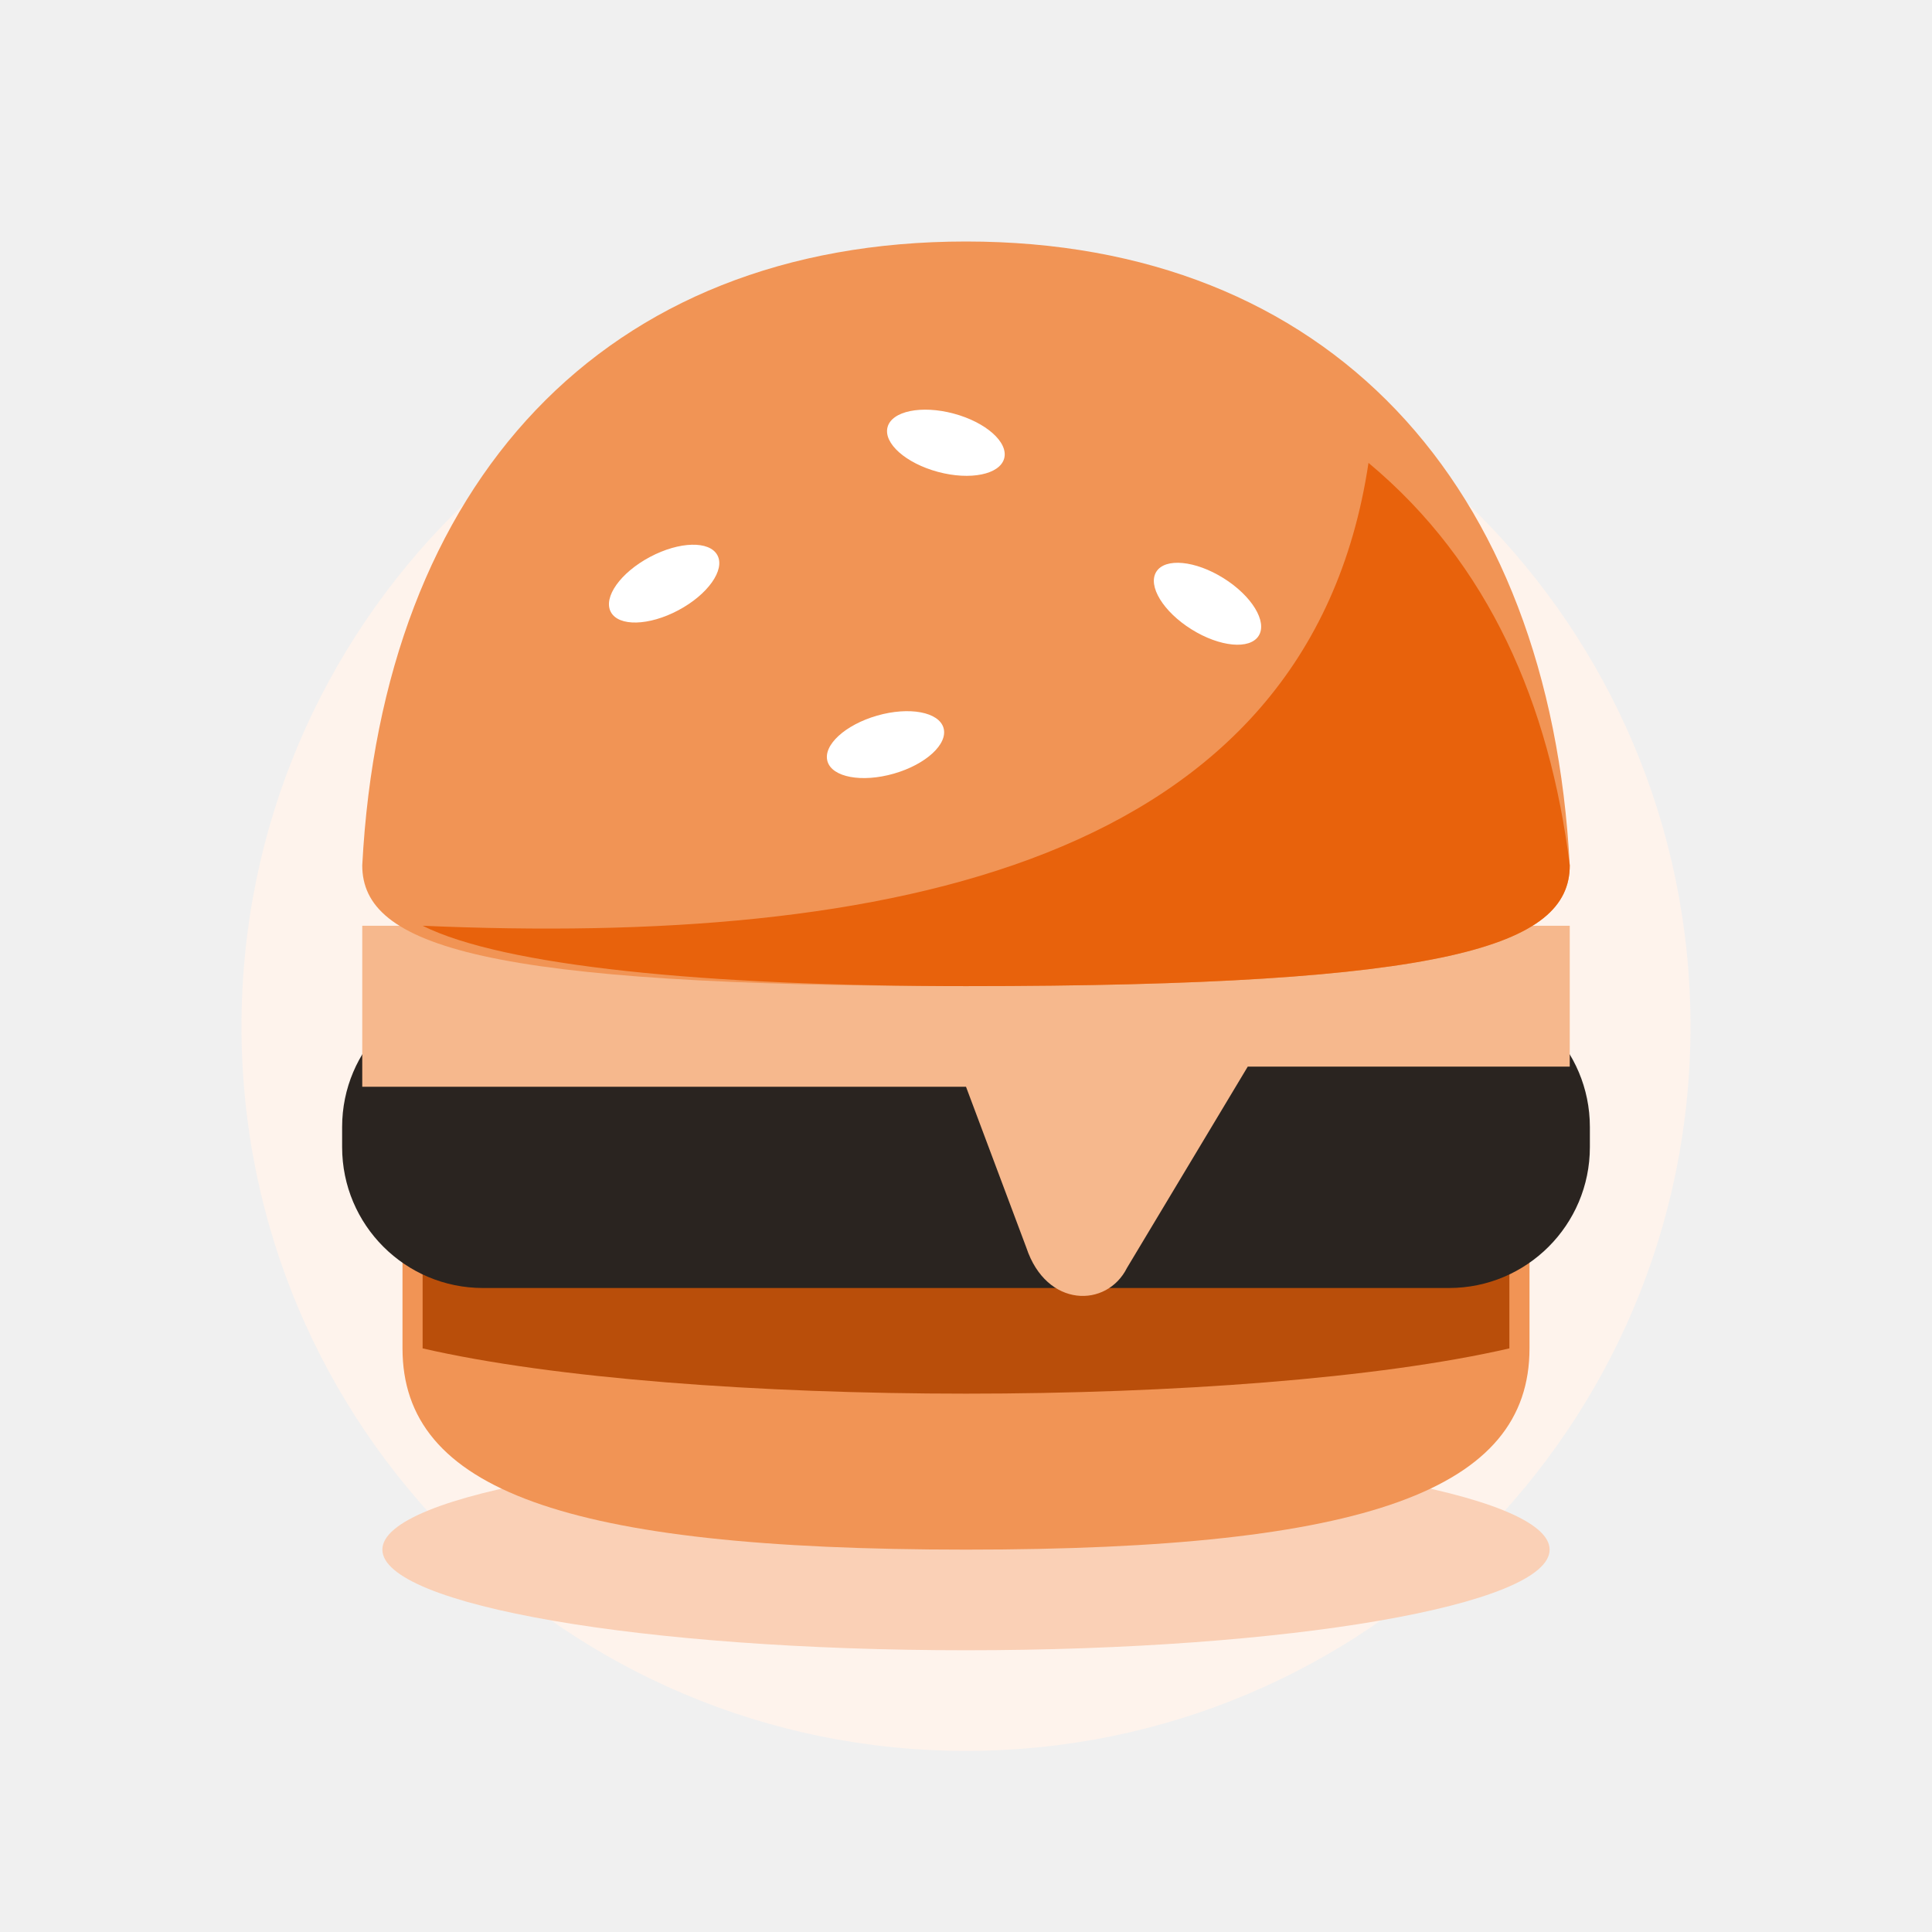
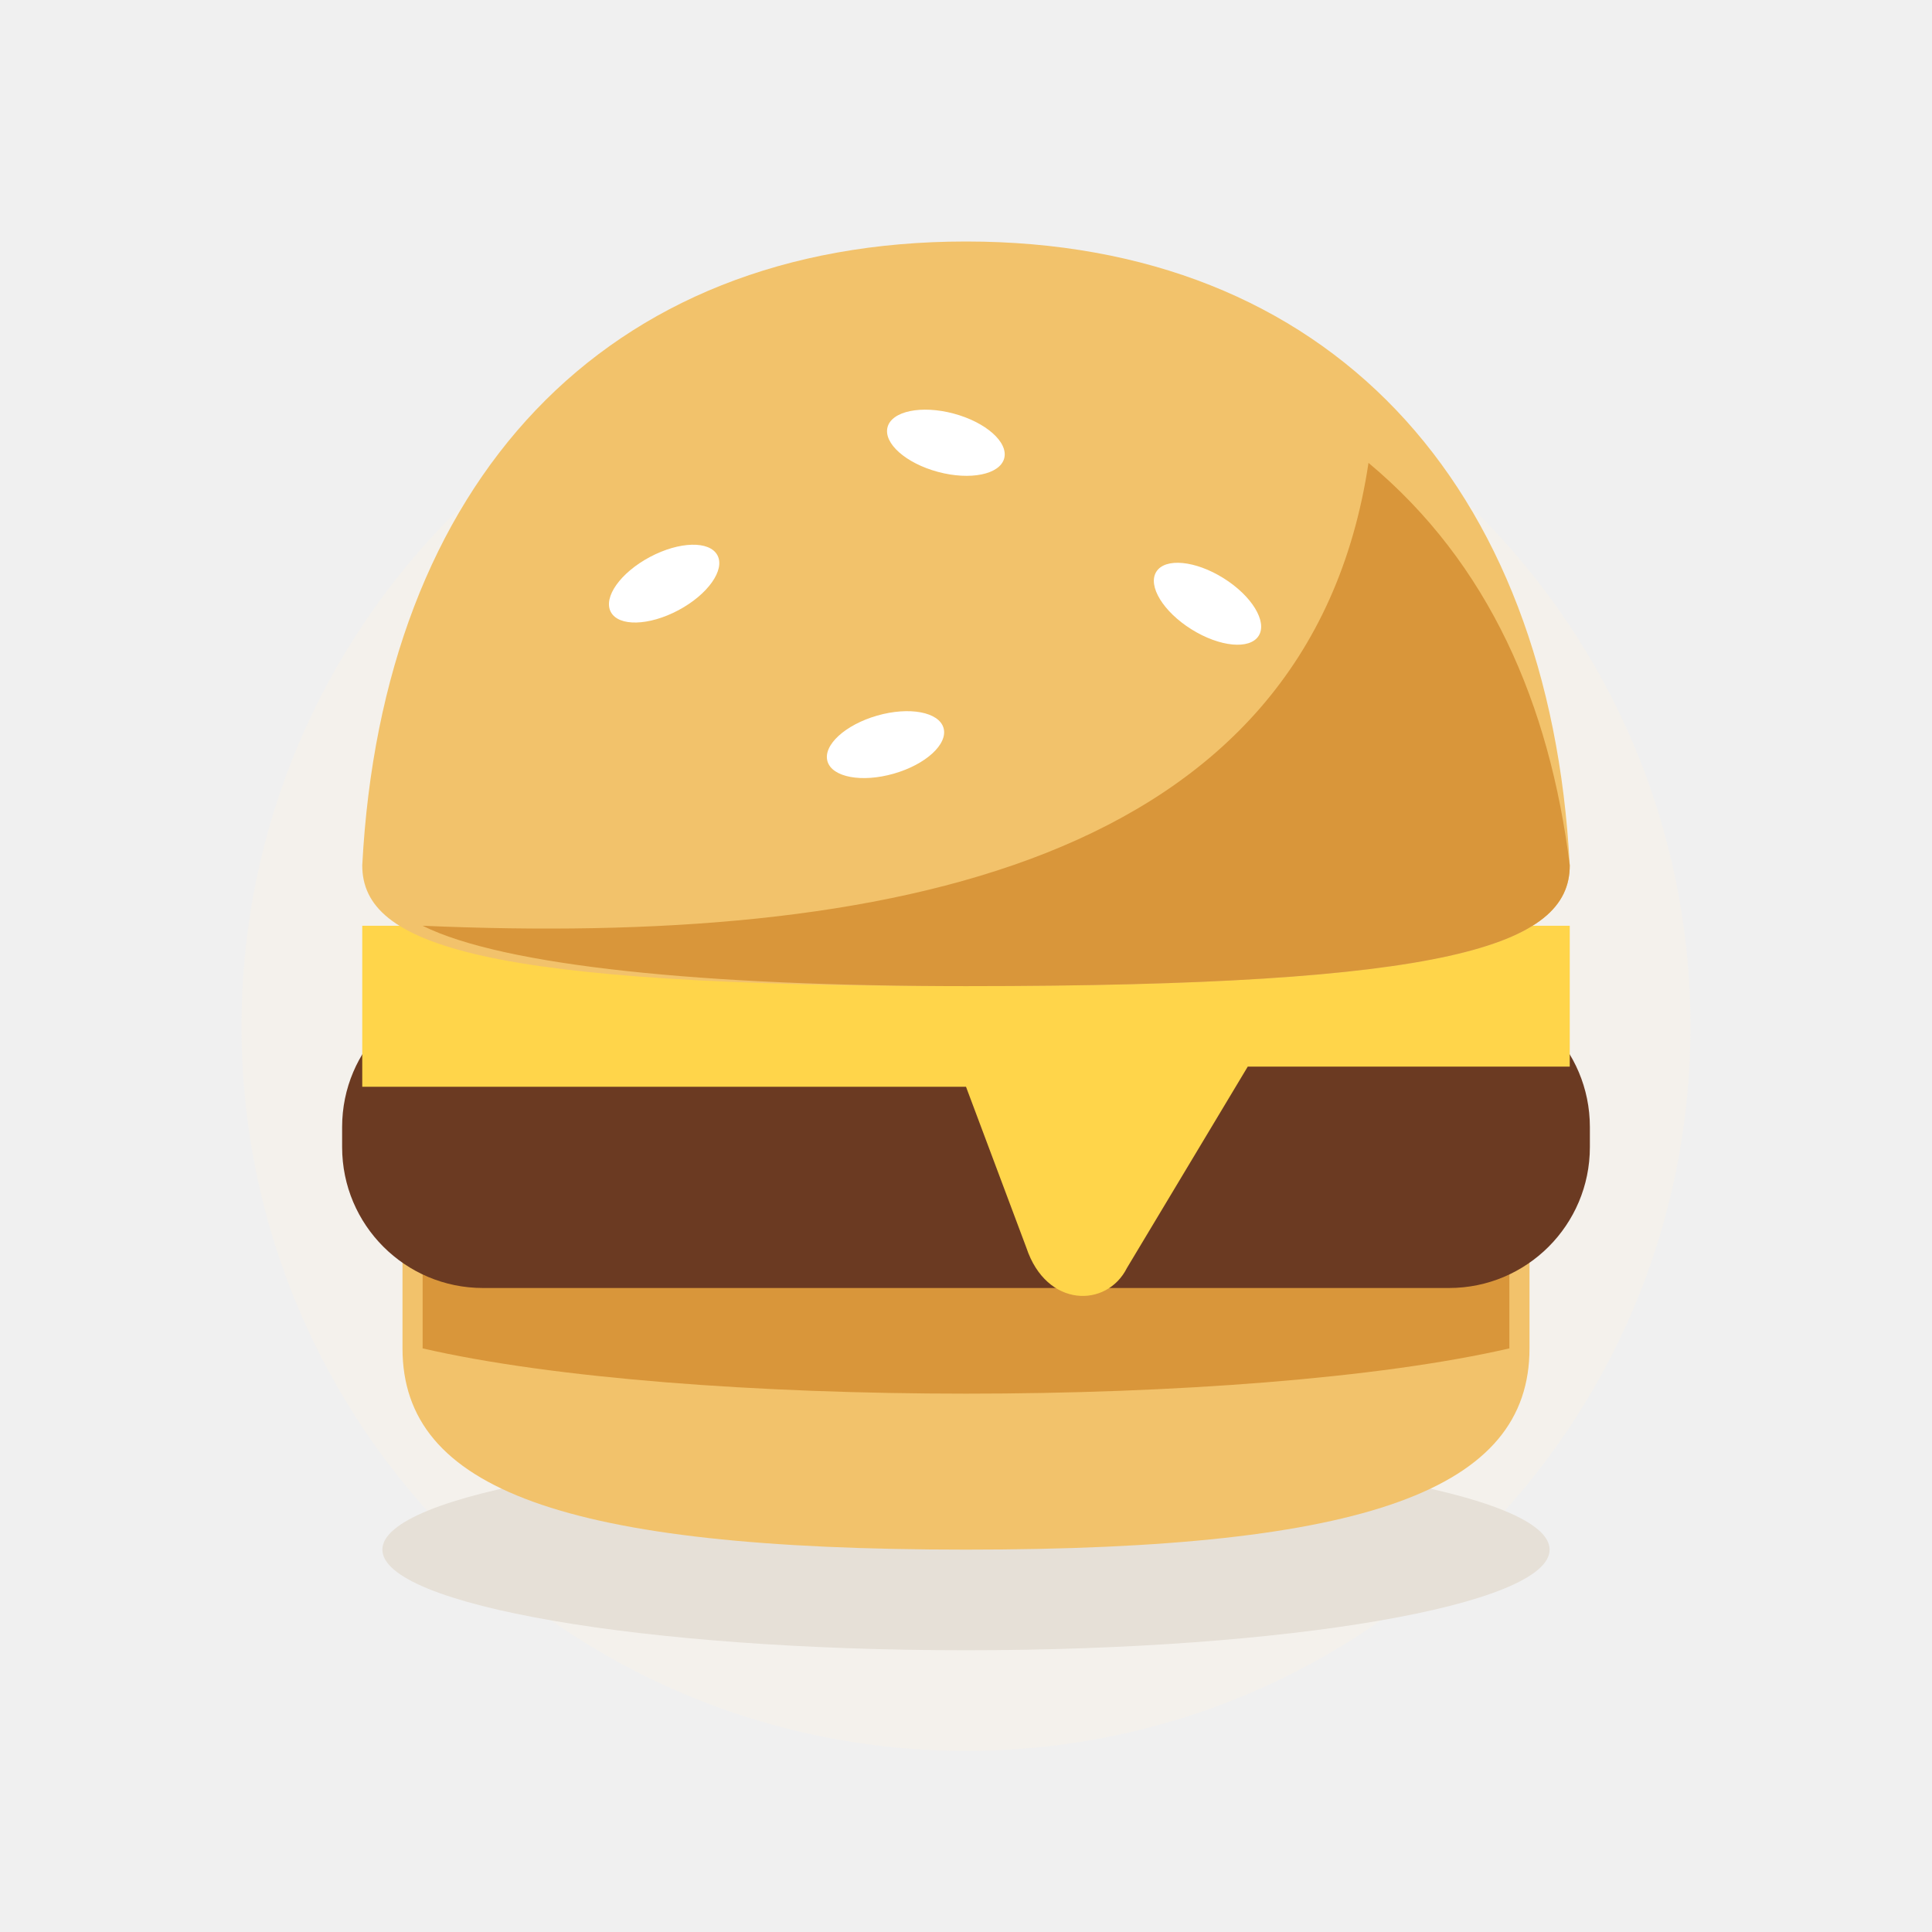
<svg xmlns="http://www.w3.org/2000/svg" viewBox="0 0 96 96">
-   <circle cx="48" cy="51" r="36" fill="#FEF3EC" />
-   <ellipse cx="48" cy="77" rx="29" ry="5" fill="#FAD0B6" />
-   <path d="M20 62H76V67C76 74 68 77 48 77S20 74 20 67Z" fill="#F19455" />
-   <path d="M21 63H75V67C62 70 34 70 21 67Z" fill="#B94E0A" />
-   <rect x="17" y="49" width="62" height="15" rx="7" fill="#2A2420" />
-   <path d="M18 46H78V53H62L56 63C55 65 52 65 51 62L48 54H18Z" fill="#F6B88D" />
-   <path d="M18 43C19 24 30 12 48 12S77 24 78 43C78 47 72 49 48 49S18 47 18 43Z" fill="#F19455" />
-   <path d="M68 23C74 28 77 35 78 43C78 47 72 49 48 49C35 49 25 48 21 46C44 47 65 43 68 23Z" fill="#E8620C" />
+   <circle cx="48" cy="51" r="36" fill="#F4F1EC" />
+   <ellipse cx="48" cy="77" rx="29" ry="5" fill="#E6E0D7" />
+   <path d="M20 62H76V67C76 74 68 77 48 77S20 74 20 67Z" fill="#F2C26B" />
+   <path d="M21 63H75V67C62 70 34 70 21 67Z" fill="#D9963A" />
+   <rect x="17" y="49" width="62" height="15" rx="7" fill="#6B3A22" />
+   <path d="M18 46H78V53H62L56 63C55 65 52 65 51 62L48 54H18Z" fill="#FFD54A" />
+   <path d="M18 43C19 24 30 12 48 12S77 24 78 43C78 47 72 49 48 49S18 47 18 43Z" fill="#F2C26B" />
+   <path d="M68 23C74 28 77 35 78 43C78 47 72 49 48 49C35 49 25 48 21 46C44 47 65 43 68 23Z" fill="#D9963A" />
  <ellipse cx="33" cy="29" rx="3" ry="1.5" transform="rotate(-28 33 29)" fill="#FFFFFF" />
  <ellipse cx="47" cy="22" rx="3" ry="1.5" transform="rotate(15 47 22)" fill="#FFFFFF" />
  <ellipse cx="60" cy="30" rx="3" ry="1.5" transform="rotate(32 60 30)" fill="#FFFFFF" />
  <ellipse cx="44" cy="37" rx="3" ry="1.5" transform="rotate(-16 44 37)" fill="#FFFFFF" />
</svg>
